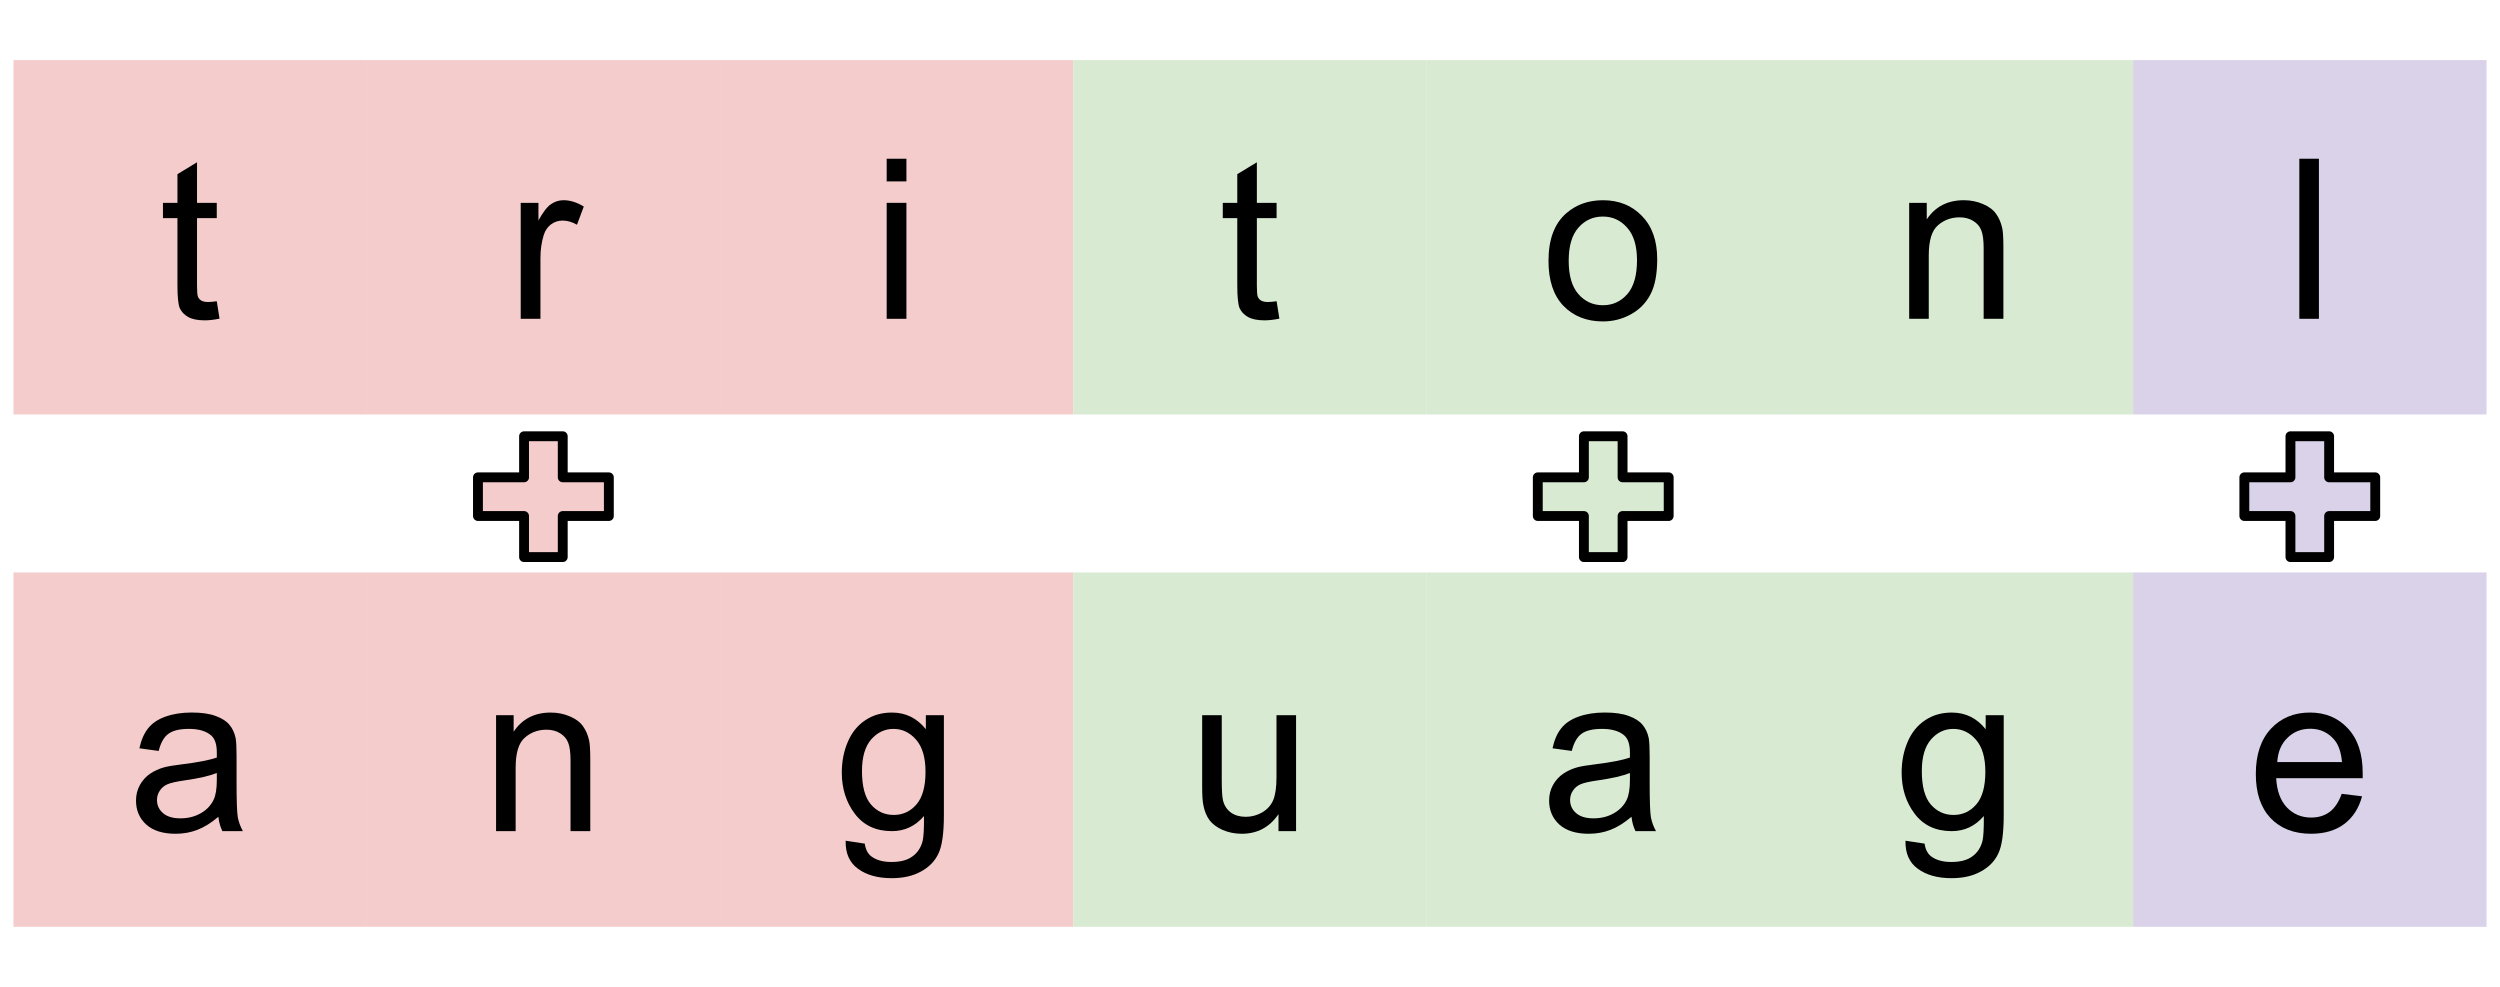
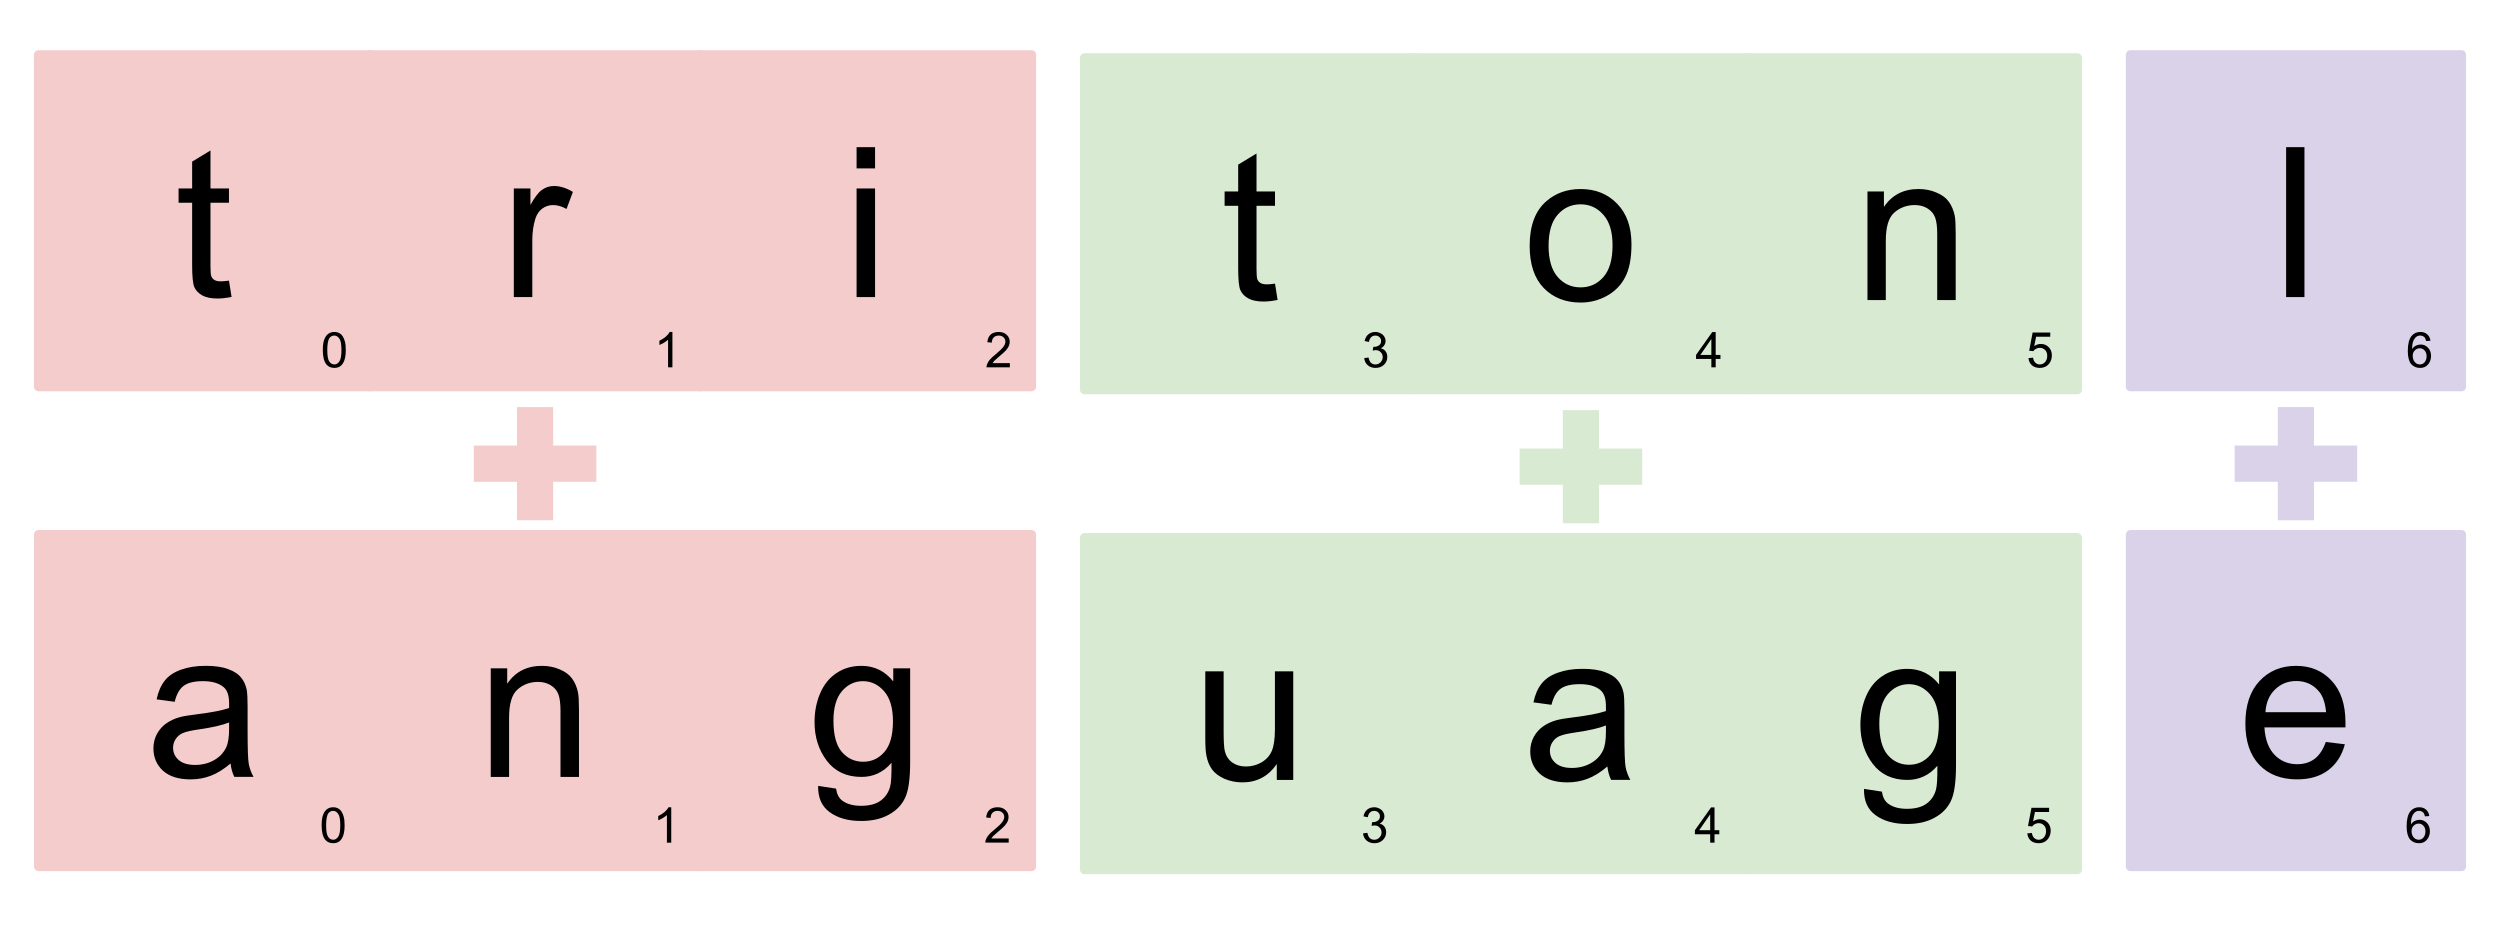
- <svg xmlns="http://www.w3.org/2000/svg" version="1.1" viewBox="0.0 0.0 253.318 100.0" fill="none" stroke="none" stroke-linecap="square" stroke-miterlimit="10">
+ <svg xmlns="http://www.w3.org/2000/svg" version="1.1" viewBox="0.0 0.0 270.475 100.0" fill="none" stroke="none" stroke-linecap="square" stroke-miterlimit="10">
  <clipPath id="p.0">
-     <path d="m0 0l253.318 0l0 100.0l-253.318 0l0 -100.0z" clip-rule="nonzero" />
+     <path d="m0 0l270.475 0l0 100.0l-270.475 0l0 -100.0z" clip-rule="nonzero" />
  </clipPath>
  <g clip-path="url(#p.0)">
-     <path fill="#000000" fill-opacity="0.0" d="m0 0l253.318 0l0 100.0l-253.318 0z" fill-rule="evenodd" />
-     <path fill="#f4cccc" d="m1.364 6.09l35.811 0l0 35.906l-35.811 0z" fill-rule="evenodd" />
-     <path fill="#000000" d="m21.965 30.522l0.281 1.766q-0.844 0.172 -1.5 0.172q-1.078 0 -1.688 -0.344q-0.594 -0.344 -0.844 -0.891q-0.234 -0.562 -0.234 -2.359l0 -6.766l-1.469 0l0 -1.547l1.469 0l0 -2.906l1.984 -1.203l0 4.109l2.0 0l0 1.547l-2.0 0l0 6.875q0 0.844 0.094 1.094q0.109 0.25 0.344 0.391q0.25 0.141 0.688 0.141q0.328 0 0.875 -0.078z" fill-rule="nonzero" />
-     <path fill="#f4cccc" d="m37.16 6.09l35.811 0l0 35.906l-35.811 0z" fill-rule="evenodd" />
-     <path fill="#000000" d="m52.762 32.303l0 -11.75l1.797 0l0 1.781q0.688 -1.25 1.266 -1.641q0.578 -0.406 1.281 -0.406q1.0 0 2.047 0.641l-0.688 1.844q-0.734 -0.422 -1.469 -0.422q-0.641 0 -1.172 0.391q-0.516 0.391 -0.734 1.094q-0.328 1.062 -0.328 2.312l0 6.156l-2.0 0z" fill-rule="nonzero" />
-     <path fill="#f4cccc" d="m72.957 6.09l35.811 0l0 35.906l-35.811 0z" fill-rule="evenodd" />
-     <path fill="#000000" d="m89.845 18.381l0 -2.297l2.0 0l0 2.297l-2.0 0zm0 13.922l0 -11.75l2.0 0l0 11.75l-2.0 0z" fill-rule="nonzero" />
-     <path fill="#d9ead3" d="m108.753 6.09l35.811 0l0 35.906l-35.811 0z" fill-rule="evenodd" />
-     <path fill="#000000" d="m129.355 30.522l0.281 1.766q-0.844 0.172 -1.5 0.172q-1.078 0 -1.688 -0.344q-0.594 -0.344 -0.844 -0.891q-0.234 -0.562 -0.234 -2.359l0 -6.766l-1.469 0l0 -1.547l1.469 0l0 -2.906l1.984 -1.203l0 4.109l2.0 0l0 1.547l-2.0 0l0 6.875q0 0.844 0.094 1.094q0.109 0.25 0.344 0.391q0.25 0.141 0.688 0.141q0.328 0 0.875 -0.078z" fill-rule="nonzero" />
-     <path fill="#d9ead3" d="m144.55 6.09l35.811 0l0 35.906l-35.811 0z" fill-rule="evenodd" />
-     <path fill="#000000" d="m156.905 26.428q0 -3.266 1.812 -4.828q1.516 -1.312 3.703 -1.312q2.422 0 3.953 1.594q1.547 1.578 1.547 4.375q0 2.281 -0.688 3.578q-0.672 1.297 -1.984 2.016q-1.297 0.719 -2.828 0.719q-2.469 0 -4.0 -1.578q-1.516 -1.578 -1.516 -4.562zm2.047 0q0 2.25 0.984 3.375q0.984 1.125 2.484 1.125q1.484 0 2.469 -1.125q0.984 -1.125 0.984 -3.438q0 -2.188 -1.0 -3.297q-0.984 -1.125 -2.453 -1.125q-1.5 0 -2.484 1.125q-0.984 1.109 -0.984 3.359z" fill-rule="nonzero" />
-     <path fill="#d9ead3" d="m180.346 6.09l35.811 0l0 35.906l-35.811 0z" fill-rule="evenodd" />
-     <path fill="#000000" d="m193.452 32.303l0 -11.75l1.781 0l0 1.672q1.297 -1.938 3.75 -1.938q1.062 0 1.953 0.391q0.891 0.375 1.328 1.0q0.438 0.609 0.625 1.469q0.109 0.547 0.109 1.938l0 7.219l-2.0 0l0 -7.141q0 -1.219 -0.234 -1.812q-0.234 -0.609 -0.828 -0.969q-0.578 -0.359 -1.375 -0.359q-1.281 0 -2.203 0.812q-0.922 0.797 -0.922 3.047l0 6.422l-1.984 0z" fill-rule="nonzero" />
-     <path fill="#d9d2e9" d="m216.143 6.09l35.811 0l0 35.906l-35.811 0z" fill-rule="evenodd" />
-     <path fill="#000000" d="m232.985 32.303l0 -16.219l1.984 0l0 16.219l-1.984 0z" fill-rule="nonzero" />
-     <path fill="#f4cccc" d="m1.364 58.005l35.811 0l0 35.906l-35.811 0z" fill-rule="evenodd" />
-     <path fill="#000000" d="m22.125 82.764q-1.109 0.938 -2.141 1.328q-1.016 0.391 -2.188 0.391q-1.938 0 -2.984 -0.938q-1.031 -0.953 -1.031 -2.422q0 -0.859 0.391 -1.578q0.406 -0.719 1.031 -1.141q0.641 -0.438 1.438 -0.656q0.594 -0.156 1.766 -0.297q2.422 -0.297 3.562 -0.688q0 -0.406 0 -0.516q0 -1.219 -0.562 -1.719q-0.766 -0.672 -2.266 -0.672q-1.406 0 -2.078 0.5q-0.672 0.484 -0.984 1.734l-1.953 -0.266q0.266 -1.25 0.875 -2.016q0.609 -0.781 1.75 -1.188q1.156 -0.422 2.672 -0.422q1.516 0 2.453 0.359q0.938 0.344 1.375 0.891q0.453 0.531 0.625 1.344q0.094 0.516 0.094 1.844l0 2.656q0 2.781 0.125 3.516q0.141 0.734 0.516 1.406l-2.078 0q-0.312 -0.625 -0.406 -1.453zm-0.156 -4.438q-1.094 0.438 -3.266 0.75q-1.219 0.172 -1.734 0.391q-0.5 0.219 -0.781 0.656q-0.281 0.422 -0.281 0.938q0 0.797 0.609 1.328q0.609 0.531 1.766 0.531q1.141 0 2.031 -0.5q0.906 -0.5 1.328 -1.375q0.328 -0.672 0.328 -2.0l0 -0.719z" fill-rule="nonzero" />
-     <path fill="#f4cccc" d="m37.16 58.005l35.811 0l0 35.906l-35.811 0z" fill-rule="evenodd" />
-     <path fill="#000000" d="m50.265 84.218l0 -11.75l1.781 0l0 1.672q1.297 -1.938 3.75 -1.938q1.062 0 1.953 0.391q0.891 0.375 1.328 1.0q0.438 0.609 0.625 1.469q0.109 0.547 0.109 1.938l0 7.219l-2.0 0l0 -7.141q0 -1.219 -0.234 -1.812q-0.234 -0.609 -0.828 -0.969q-0.578 -0.359 -1.375 -0.359q-1.281 0 -2.203 0.812q-0.922 0.797 -0.922 3.047l0 6.422l-1.984 0z" fill-rule="nonzero" />
-     <path fill="#f4cccc" d="m72.957 58.005l35.811 0l0 35.906l-35.811 0z" fill-rule="evenodd" />
-     <path fill="#000000" d="m85.687 85.186l1.938 0.297q0.125 0.891 0.672 1.297q0.75 0.562 2.031 0.562q1.375 0 2.125 -0.562q0.766 -0.547 1.031 -1.547q0.156 -0.609 0.141 -2.547q-1.312 1.531 -3.25 1.531q-2.422 0 -3.75 -1.75q-1.328 -1.75 -1.328 -4.188q0 -1.688 0.609 -3.109q0.609 -1.422 1.766 -2.188q1.156 -0.781 2.703 -0.781q2.094 0 3.438 1.688l0 -1.422l1.828 0l0 10.156q0 2.75 -0.562 3.891q-0.547 1.141 -1.766 1.797q-1.203 0.672 -2.969 0.672q-2.109 0 -3.406 -0.953q-1.297 -0.938 -1.25 -2.844zm1.656 -7.047q0 2.312 0.906 3.375q0.922 1.062 2.312 1.062q1.375 0 2.297 -1.062q0.922 -1.062 0.922 -3.312q0 -2.156 -0.953 -3.25q-0.953 -1.094 -2.297 -1.094q-1.328 0 -2.266 1.078q-0.922 1.078 -0.922 3.203z" fill-rule="nonzero" />
-     <path fill="#d9ead3" d="m108.753 58.005l35.811 0l0 35.906l-35.811 0z" fill-rule="evenodd" />
-     <path fill="#000000" d="m129.546 84.218l0 -1.719q-1.359 1.984 -3.719 1.984q-1.047 0 -1.953 -0.391q-0.891 -0.406 -1.328 -1.0q-0.438 -0.609 -0.609 -1.484q-0.125 -0.594 -0.125 -1.859l0 -7.281l1.984 0l0 6.516q0 1.562 0.125 2.109q0.188 0.781 0.797 1.234q0.609 0.438 1.5 0.438q0.906 0 1.688 -0.453q0.781 -0.469 1.109 -1.25q0.328 -0.797 0.328 -2.297l0 -6.297l1.984 0l0 11.75l-1.781 0z" fill-rule="nonzero" />
-     <path fill="#d9ead3" d="m144.55 58.005l35.811 0l0 35.906l-35.811 0z" fill-rule="evenodd" />
-     <path fill="#000000" d="m165.311 82.764q-1.109 0.938 -2.141 1.328q-1.016 0.391 -2.188 0.391q-1.938 0 -2.984 -0.938q-1.031 -0.953 -1.031 -2.422q0 -0.859 0.391 -1.578q0.406 -0.719 1.031 -1.141q0.641 -0.438 1.438 -0.656q0.594 -0.156 1.766 -0.297q2.422 -0.297 3.562 -0.688q0 -0.406 0 -0.516q0 -1.219 -0.562 -1.719q-0.766 -0.672 -2.266 -0.672q-1.406 0 -2.078 0.5q-0.672 0.484 -0.984 1.734l-1.953 -0.266q0.266 -1.25 0.875 -2.016q0.609 -0.781 1.75 -1.188q1.156 -0.422 2.672 -0.422q1.516 0 2.453 0.359q0.938 0.344 1.375 0.891q0.453 0.531 0.625 1.344q0.094 0.516 0.094 1.844l0 2.656q0 2.781 0.125 3.516q0.141 0.734 0.516 1.406l-2.078 0q-0.312 -0.625 -0.406 -1.453zm-0.156 -4.438q-1.094 0.438 -3.266 0.75q-1.219 0.172 -1.734 0.391q-0.5 0.219 -0.781 0.656q-0.281 0.422 -0.281 0.938q0 0.797 0.609 1.328q0.609 0.531 1.766 0.531q1.141 0 2.031 -0.5q0.906 -0.5 1.328 -1.375q0.328 -0.672 0.328 -2.0l0 -0.719z" fill-rule="nonzero" />
-     <path fill="#d9ead3" d="m180.346 58.005l35.811 0l0 35.906l-35.811 0z" fill-rule="evenodd" />
-     <path fill="#000000" d="m193.077 85.186l1.938 0.297q0.125 0.891 0.672 1.297q0.75 0.562 2.031 0.562q1.375 0 2.125 -0.562q0.766 -0.547 1.031 -1.547q0.156 -0.609 0.141 -2.547q-1.312 1.531 -3.25 1.531q-2.422 0 -3.75 -1.75q-1.328 -1.75 -1.328 -4.188q0 -1.688 0.609 -3.109q0.609 -1.422 1.766 -2.188q1.156 -0.781 2.703 -0.781q2.094 0 3.438 1.688l0 -1.422l1.828 0l0 10.156q0 2.75 -0.562 3.891q-0.547 1.141 -1.766 1.797q-1.203 0.672 -2.969 0.672q-2.109 0 -3.406 -0.953q-1.297 -0.938 -1.25 -2.844zm1.656 -7.047q0 2.312 0.906 3.375q0.922 1.062 2.312 1.062q1.375 0 2.297 -1.062q0.922 -1.062 0.922 -3.312q0 -2.156 -0.953 -3.25q-0.953 -1.094 -2.297 -1.094q-1.328 0 -2.266 1.078q-0.922 1.078 -0.922 3.203z" fill-rule="nonzero" />
-     <path fill="#d9d2e9" d="m216.143 58.005l35.811 0l0 35.906l-35.811 0z" fill-rule="evenodd" />
-     <path fill="#000000" d="m237.279 80.436l2.062 0.25q-0.484 1.812 -1.812 2.812q-1.312 0.984 -3.359 0.984q-2.578 0 -4.094 -1.578q-1.5 -1.594 -1.5 -4.469q0 -2.953 1.531 -4.594q1.531 -1.641 3.953 -1.641q2.359 0 3.844 1.609q1.5 1.594 1.5 4.516q0 0.172 0 0.531l-8.766 0q0.109 1.938 1.094 2.969q0.984 1.016 2.453 1.016q1.094 0 1.859 -0.562q0.781 -0.578 1.234 -1.844zm-6.531 -3.219l6.562 0q-0.141 -1.484 -0.75 -2.219q-0.953 -1.156 -2.469 -1.156q-1.375 0 -2.312 0.922q-0.938 0.906 -1.031 2.453z" fill-rule="nonzero" />
-     <path fill="#f4cccc" d="m48.43 48.367l4.672 0l0 -4.163l3.919 0l0 4.163l4.672 0l0 3.919l-4.672 0l0 4.163l-3.919 0l0 -4.163l-4.672 0z" fill-rule="evenodd" />
-     <path stroke="#000000" stroke-width="1.0" stroke-linejoin="round" stroke-linecap="butt" d="m48.43 48.367l4.672 0l0 -4.163l3.919 0l0 4.163l4.672 0l0 3.919l-4.672 0l0 4.163l-3.919 0l0 -4.163l-4.672 0z" fill-rule="evenodd" />
-     <path fill="#d9ead3" d="m155.82 48.367l4.672 0l0 -4.163l3.919 0l0 4.163l4.672 0l0 3.919l-4.672 0l0 4.163l-3.919 0l0 -4.163l-4.672 0z" fill-rule="evenodd" />
-     <path stroke="#000000" stroke-width="1.0" stroke-linejoin="round" stroke-linecap="butt" d="m155.82 48.367l4.672 0l0 -4.163l3.919 0l0 4.163l4.672 0l0 3.919l-4.672 0l0 4.163l-3.919 0l0 -4.163l-4.672 0z" fill-rule="evenodd" />
-     <path fill="#d9d2e9" d="m227.413 48.367l4.672 0l0 -4.163l3.919 0l0 4.163l4.672 0l0 3.919l-4.672 0l0 4.163l-3.919 0l0 -4.163l-4.672 0z" fill-rule="evenodd" />
-     <path stroke="#000000" stroke-width="1.0" stroke-linejoin="round" stroke-linecap="butt" d="m227.413 48.367l4.672 0l0 -4.163l3.919 0l0 4.163l4.672 0l0 3.919l-4.672 0l0 4.163l-3.919 0l0 -4.163l-4.672 0z" fill-rule="evenodd" />
+     <path fill="#000000" fill-opacity="0.0" d="m0 0l270.475 0l0 100.0l-270.475 0z" fill-rule="evenodd" />
+     <path fill="#f4cccc" d="m4.171 5.928l35.811 0l0 35.906l-35.811 0z" fill-rule="evenodd" />
+     <path stroke="#f4cccc" stroke-width="1.0" stroke-linejoin="round" stroke-linecap="butt" d="m4.171 5.928l35.811 0l0 35.906l-35.811 0z" fill-rule="evenodd" />
+     <path fill="#000000" d="m24.773 30.359l0.281 1.766q-0.844 0.172 -1.5 0.172q-1.078 0 -1.688 -0.344q-0.594 -0.344 -0.844 -0.891q-0.234 -0.562 -0.234 -2.359l0 -6.766l-1.469 0l0 -1.547l1.469 0l0 -2.906l1.984 -1.203l0 4.109l2.0 0l0 1.547l-2.0 0l0 6.875q0 0.844 0.094 1.094q0.109 0.25 0.344 0.391q0.25 0.141 0.688 0.141q0.328 0 0.875 -0.078z" fill-rule="nonzero" />
+     <path fill="#f4cccc" d="m39.988 5.928l35.811 0l0 35.906l-35.811 0z" fill-rule="evenodd" />
+     <path stroke="#f4cccc" stroke-width="1.0" stroke-linejoin="round" stroke-linecap="butt" d="m39.988 5.928l35.811 0l0 35.906l-35.811 0z" fill-rule="evenodd" />
+     <path fill="#000000" d="m55.59 32.14l0 -11.75l1.797 0l0 1.781q0.688 -1.25 1.266 -1.641q0.578 -0.406 1.281 -0.406q1.0 0 2.047 0.641l-0.688 1.844q-0.734 -0.422 -1.469 -0.422q-0.641 0 -1.172 0.391q-0.516 0.391 -0.734 1.094q-0.328 1.062 -0.328 2.312l0 6.156l-2.0 0z" fill-rule="nonzero" />
+     <path fill="#f4cccc" d="m75.785 5.928l35.811 0l0 35.906l-35.811 0z" fill-rule="evenodd" />
+     <path stroke="#f4cccc" stroke-width="1.0" stroke-linejoin="round" stroke-linecap="butt" d="m75.785 5.928l35.811 0l0 35.906l-35.811 0z" fill-rule="evenodd" />
+     <path fill="#000000" d="m92.673 18.219l0 -2.297l2.0 0l0 2.297l-2.0 0zm0 13.922l0 -11.75l2.0 0l0 11.75l-2.0 0z" fill-rule="nonzero" />
+     <path fill="#d9ead3" d="m117.342 6.253l35.811 0l0 35.906l-35.811 0z" fill-rule="evenodd" />
+     <path stroke="#d9ead3" stroke-width="1.0" stroke-linejoin="round" stroke-linecap="butt" d="m117.342 6.253l35.811 0l0 35.906l-35.811 0z" fill-rule="evenodd" />
+     <path fill="#000000" d="m137.944 30.685l0.281 1.766q-0.844 0.172 -1.5 0.172q-1.078 0 -1.688 -0.344q-0.594 -0.344 -0.844 -0.891q-0.234 -0.562 -0.234 -2.359l0 -6.766l-1.469 0l0 -1.547l1.469 0l0 -2.906l1.984 -1.203l0 4.109l2.0 0l0 1.547l-2.0 0l0 6.875q0 0.844 0.094 1.094q0.109 0.25 0.344 0.391q0.25 0.141 0.688 0.141q0.328 0 0.875 -0.078z" fill-rule="nonzero" />
+     <path fill="#d9ead3" d="m153.139 6.253l35.811 0l0 35.906l-35.811 0z" fill-rule="evenodd" />
+     <path stroke="#d9ead3" stroke-width="1.0" stroke-linejoin="round" stroke-linecap="butt" d="m153.139 6.253l35.811 0l0 35.906l-35.811 0z" fill-rule="evenodd" />
+     <path fill="#000000" d="m165.494 26.591q0 -3.266 1.812 -4.828q1.516 -1.312 3.703 -1.312q2.422 0 3.953 1.594q1.547 1.578 1.547 4.375q0 2.281 -0.688 3.578q-0.672 1.297 -1.984 2.016q-1.297 0.719 -2.828 0.719q-2.469 0 -4.0 -1.578q-1.516 -1.578 -1.516 -4.562zm2.047 0q0 2.25 0.984 3.375q0.984 1.125 2.484 1.125q1.484 0 2.469 -1.125q0.984 -1.125 0.984 -3.438q0 -2.188 -1.0 -3.297q-0.984 -1.125 -2.453 -1.125q-1.5 0 -2.484 1.125q-0.984 1.109 -0.984 3.359z" fill-rule="nonzero" />
+     <path fill="#d9ead3" d="m188.936 6.253l35.811 0l0 35.906l-35.811 0z" fill-rule="evenodd" />
+     <path stroke="#d9ead3" stroke-width="1.0" stroke-linejoin="round" stroke-linecap="butt" d="m188.936 6.253l35.811 0l0 35.906l-35.811 0z" fill-rule="evenodd" />
+     <path fill="#000000" d="m202.041 32.466l0 -11.75l1.781 0l0 1.672q1.297 -1.938 3.75 -1.938q1.062 0 1.953 0.391q0.891 0.375 1.328 1.0q0.438 0.609 0.625 1.469q0.109 0.547 0.109 1.938l0 7.219l-2.0 0l0 -7.141q0 -1.219 -0.234 -1.812q-0.234 -0.609 -0.828 -0.969q-0.578 -0.359 -1.375 -0.359q-1.281 0 -2.203 0.812q-0.922 0.797 -0.922 3.047l0 6.422l-1.984 0z" fill-rule="nonzero" />
+     <path fill="#d9d2e9" d="m230.493 5.928l35.811 0l0 35.906l-35.811 0z" fill-rule="evenodd" />
+     <path stroke="#d9d2e9" stroke-width="1.0" stroke-linejoin="round" stroke-linecap="butt" d="m230.493 5.928l35.811 0l0 35.906l-35.811 0z" fill-rule="evenodd" />
+     <path fill="#000000" d="m247.335 32.14l0 -16.219l1.984 0l0 16.219l-1.984 0z" fill-rule="nonzero" />
+     <path fill="#f4cccc" d="m4.181 57.842l35.811 0l0 35.906l-35.811 0z" fill-rule="evenodd" />
+     <path stroke="#f4cccc" stroke-width="1.0" stroke-linejoin="round" stroke-linecap="butt" d="m4.181 57.842l35.811 0l0 35.906l-35.811 0z" fill-rule="evenodd" />
+     <path fill="#000000" d="m24.943 82.602q-1.109 0.938 -2.141 1.328q-1.016 0.391 -2.188 0.391q-1.938 0 -2.984 -0.938q-1.031 -0.953 -1.031 -2.422q0 -0.859 0.391 -1.578q0.406 -0.719 1.031 -1.141q0.641 -0.438 1.438 -0.656q0.594 -0.156 1.766 -0.297q2.422 -0.297 3.562 -0.688q0 -0.406 0 -0.516q0 -1.219 -0.562 -1.719q-0.766 -0.672 -2.266 -0.672q-1.406 0 -2.078 0.5q-0.672 0.484 -0.984 1.734l-1.953 -0.266q0.266 -1.25 0.875 -2.016q0.609 -0.781 1.75 -1.188q1.156 -0.422 2.672 -0.422q1.516 0 2.453 0.359q0.938 0.344 1.375 0.891q0.453 0.531 0.625 1.344q0.094 0.516 0.094 1.844l0 2.656q0 2.781 0.125 3.516q0.141 0.734 0.516 1.406l-2.078 0q-0.312 -0.625 -0.406 -1.453zm-0.156 -4.438q-1.094 0.438 -3.266 0.75q-1.219 0.172 -1.734 0.391q-0.5 0.219 -0.781 0.656q-0.281 0.422 -0.281 0.938q0 0.797 0.609 1.328q0.609 0.531 1.766 0.531q1.141 0 2.031 -0.5q0.906 -0.5 1.328 -1.375q0.328 -0.672 0.328 -2.0l0 -0.719z" fill-rule="nonzero" />
+     <path fill="#f4cccc" d="m39.988 57.842l35.811 0l0 35.906l-35.811 0z" fill-rule="evenodd" />
+     <path stroke="#f4cccc" stroke-width="1.0" stroke-linejoin="round" stroke-linecap="butt" d="m39.988 57.842l35.811 0l0 35.906l-35.811 0z" fill-rule="evenodd" />
+     <path fill="#000000" d="m53.094 84.055l0 -11.75l1.781 0l0 1.672q1.297 -1.938 3.75 -1.938q1.062 0 1.953 0.391q0.891 0.375 1.328 1.0q0.438 0.609 0.625 1.469q0.109 0.547 0.109 1.938l0 7.219l-2.0 0l0 -7.141q0 -1.219 -0.234 -1.812q-0.234 -0.609 -0.828 -0.969q-0.578 -0.359 -1.375 -0.359q-1.281 0 -2.203 0.812q-0.922 0.797 -0.922 3.047l0 6.422l-1.984 0z" fill-rule="nonzero" />
+     <path fill="#f4cccc" d="m75.785 57.842l35.811 0l0 35.906l-35.811 0z" fill-rule="evenodd" />
+     <path stroke="#f4cccc" stroke-width="1.0" stroke-linejoin="round" stroke-linecap="butt" d="m75.785 57.842l35.811 0l0 35.906l-35.811 0z" fill-rule="evenodd" />
+     <path fill="#000000" d="m88.515 85.024l1.938 0.297q0.125 0.891 0.672 1.297q0.75 0.562 2.031 0.562q1.375 0 2.125 -0.562q0.766 -0.547 1.031 -1.547q0.156 -0.609 0.141 -2.547q-1.312 1.531 -3.25 1.531q-2.422 0 -3.75 -1.75q-1.328 -1.75 -1.328 -4.188q0 -1.688 0.609 -3.109q0.609 -1.422 1.766 -2.188q1.156 -0.781 2.703 -0.781q2.094 0 3.438 1.688l0 -1.422l1.828 0l0 10.156q0 2.75 -0.562 3.891q-0.547 1.141 -1.766 1.797q-1.203 0.672 -2.969 0.672q-2.109 0 -3.406 -0.953q-1.297 -0.938 -1.25 -2.844zm1.656 -7.047q0 2.312 0.906 3.375q0.922 1.062 2.312 1.062q1.375 0 2.297 -1.062q0.922 -1.062 0.922 -3.312q0 -2.156 -0.953 -3.25q-0.953 -1.094 -2.297 -1.094q-1.328 0 -2.266 1.078q-0.922 1.078 -0.922 3.203z" fill-rule="nonzero" />
+     <path fill="#d9ead3" d="m117.342 58.168l35.811 0l0 35.906l-35.811 0z" fill-rule="evenodd" />
+     <path stroke="#d9ead3" stroke-width="1.0" stroke-linejoin="round" stroke-linecap="butt" d="m117.342 58.168l35.811 0l0 35.906l-35.811 0z" fill-rule="evenodd" />
+     <path fill="#000000" d="m138.135 84.38l0 -1.719q-1.359 1.984 -3.719 1.984q-1.047 0 -1.953 -0.391q-0.891 -0.406 -1.328 -1.0q-0.438 -0.609 -0.609 -1.484q-0.125 -0.594 -0.125 -1.859l0 -7.281l1.984 0l0 6.516q0 1.562 0.125 2.109q0.188 0.781 0.797 1.234q0.609 0.438 1.5 0.438q0.906 0 1.688 -0.453q0.781 -0.469 1.109 -1.25q0.328 -0.797 0.328 -2.297l0 -6.297l1.984 0l0 11.75l-1.781 0z" fill-rule="nonzero" />
+     <path fill="#d9ead3" d="m153.139 58.168l35.811 0l0 35.906l-35.811 0z" fill-rule="evenodd" />
+     <path stroke="#d9ead3" stroke-width="1.0" stroke-linejoin="round" stroke-linecap="butt" d="m153.139 58.168l35.811 0l0 35.906l-35.811 0z" fill-rule="evenodd" />
+     <path fill="#000000" d="m173.901 82.927q-1.109 0.938 -2.141 1.328q-1.016 0.391 -2.188 0.391q-1.938 0 -2.984 -0.938q-1.031 -0.953 -1.031 -2.422q0 -0.859 0.391 -1.578q0.406 -0.719 1.031 -1.141q0.641 -0.438 1.438 -0.656q0.594 -0.156 1.766 -0.297q2.422 -0.297 3.562 -0.688q0 -0.406 0 -0.516q0 -1.219 -0.562 -1.719q-0.766 -0.672 -2.266 -0.672q-1.406 0 -2.078 0.5q-0.672 0.484 -0.984 1.734l-1.953 -0.266q0.266 -1.25 0.875 -2.016q0.609 -0.781 1.75 -1.188q1.156 -0.422 2.672 -0.422q1.516 0 2.453 0.359q0.938 0.344 1.375 0.891q0.453 0.531 0.625 1.344q0.094 0.516 0.094 1.844l0 2.656q0 2.781 0.125 3.516q0.141 0.734 0.516 1.406l-2.078 0q-0.312 -0.625 -0.406 -1.453zm-0.156 -4.438q-1.094 0.438 -3.266 0.75q-1.219 0.172 -1.734 0.391q-0.5 0.219 -0.781 0.656q-0.281 0.422 -0.281 0.938q0 0.797 0.609 1.328q0.609 0.531 1.766 0.531q1.141 0 2.031 -0.5q0.906 -0.5 1.328 -1.375q0.328 -0.672 0.328 -2.0l0 -0.719z" fill-rule="nonzero" />
+     <path fill="#d9ead3" d="m188.936 58.168l35.811 0l0 35.906l-35.811 0z" fill-rule="evenodd" />
+     <path stroke="#d9ead3" stroke-width="1.0" stroke-linejoin="round" stroke-linecap="butt" d="m188.936 58.168l35.811 0l0 35.906l-35.811 0z" fill-rule="evenodd" />
+     <path fill="#000000" d="m201.666 85.349l1.938 0.297q0.125 0.891 0.672 1.297q0.75 0.562 2.031 0.562q1.375 0 2.125 -0.562q0.766 -0.547 1.031 -1.547q0.156 -0.609 0.141 -2.547q-1.312 1.531 -3.25 1.531q-2.422 0 -3.75 -1.75q-1.328 -1.75 -1.328 -4.188q0 -1.688 0.609 -3.109q0.609 -1.422 1.766 -2.188q1.156 -0.781 2.703 -0.781q2.094 0 3.438 1.688l0 -1.422l1.828 0l0 10.156q0 2.75 -0.562 3.891q-0.547 1.141 -1.766 1.797q-1.203 0.672 -2.969 0.672q-2.109 0 -3.406 -0.953q-1.297 -0.938 -1.25 -2.844zm1.656 -7.047q0 2.312 0.906 3.375q0.922 1.062 2.312 1.062q1.375 0 2.297 -1.062q0.922 -1.062 0.922 -3.312q0 -2.156 -0.953 -3.25q-0.953 -1.094 -2.297 -1.094q-1.328 0 -2.266 1.078q-0.922 1.078 -0.922 3.203z" fill-rule="nonzero" />
+     <path fill="#d9d2e9" d="m230.493 57.842l35.811 0l0 35.906l-35.811 0z" fill-rule="evenodd" />
+     <path stroke="#d9d2e9" stroke-width="1.0" stroke-linejoin="round" stroke-linecap="butt" d="m230.493 57.842l35.811 0l0 35.906l-35.811 0z" fill-rule="evenodd" />
+     <path fill="#000000" d="m251.63 80.274l2.062 0.25q-0.484 1.812 -1.812 2.812q-1.312 0.984 -3.359 0.984q-2.578 0 -4.094 -1.578q-1.5 -1.594 -1.5 -4.469q0 -2.953 1.531 -4.594q1.531 -1.641 3.953 -1.641q2.359 0 3.844 1.609q1.5 1.594 1.5 4.516q0 0.172 0 0.531l-8.766 0q0.109 1.938 1.094 2.969q0.984 1.016 2.453 1.016q1.094 0 1.859 -0.562q0.781 -0.578 1.234 -1.844zm-6.531 -3.219l6.562 0q-0.141 -1.484 -0.75 -2.219q-0.953 -1.156 -2.469 -1.156q-1.375 0 -2.312 0.922q-0.938 0.906 -1.031 2.453z" fill-rule="nonzero" />
+     <path fill="#f4cccc" d="m51.258 48.205l4.672 0l0 -4.163l3.919 0l0 4.163l4.672 0l0 3.919l-4.672 0l0 4.163l-3.919 0l0 -4.163l-4.672 0z" fill-rule="evenodd" />
+     <path fill="#d9ead3" d="m164.409 48.53l4.672 0l0 -4.163l3.919 0l0 4.163l4.672 0l0 3.919l-4.672 0l0 4.163l-3.919 0l0 -4.163l-4.672 0z" fill-rule="evenodd" />
+     <path fill="#d9d2e9" d="m241.763 48.205l4.672 0l0 -4.163l3.919 0l0 4.163l4.672 0l0 3.919l-4.672 0l0 4.163l-3.919 0l0 -4.163l-4.672 0z" fill-rule="evenodd" />
+     <path fill="#000000" fill-opacity="0.0" d="m25.706 25.622l33.795 0l0 25.858l-33.795 0z" fill-rule="evenodd" />
+     <path fill="#000000" d="m34.925 37.867q0 -0.688 0.141 -1.094q0.141 -0.406 0.406 -0.625q0.281 -0.234 0.703 -0.234q0.297 0 0.531 0.125q0.234 0.125 0.375 0.359q0.156 0.234 0.234 0.562q0.094 0.328 0.094 0.906q0 0.672 -0.141 1.078q-0.125 0.406 -0.406 0.641q-0.266 0.219 -0.688 0.219q-0.562 0 -0.875 -0.391q-0.375 -0.484 -0.375 -1.547zm0.484 0q0 0.938 0.219 1.25q0.219 0.312 0.547 0.312q0.312 0 0.531 -0.312q0.234 -0.312 0.234 -1.25q0 -0.953 -0.234 -1.25q-0.219 -0.312 -0.547 -0.312q-0.312 0 -0.516 0.266q-0.234 0.359 -0.234 1.297z" fill-rule="nonzero" />
+     <path fill="#000000" fill-opacity="0.0" d="m61.763 25.622l33.795 0l0 25.858l-33.795 0z" fill-rule="evenodd" />
+     <path fill="#000000" d="m72.747 39.742l-0.469 0l0 -2.984q-0.172 0.156 -0.453 0.328q-0.266 0.156 -0.484 0.234l0 -0.453q0.391 -0.188 0.688 -0.438q0.297 -0.266 0.422 -0.516l0.297 0l0 3.828z" fill-rule="nonzero" />
+     <path fill="#000000" fill-opacity="0.0" d="m97.57 25.622l33.795 0l0 25.858l-33.795 0z" fill-rule="evenodd" />
+     <path fill="#000000" d="m109.258 39.289l0 0.453l-2.531 0q0 -0.172 0.062 -0.328q0.094 -0.25 0.297 -0.5q0.219 -0.25 0.625 -0.578q0.625 -0.516 0.844 -0.812q0.219 -0.297 0.219 -0.562q0 -0.281 -0.203 -0.469q-0.203 -0.188 -0.516 -0.188q-0.344 0 -0.547 0.203q-0.203 0.203 -0.203 0.562l-0.484 -0.047q0.047 -0.547 0.359 -0.828q0.328 -0.281 0.875 -0.281q0.547 0 0.859 0.312q0.328 0.297 0.328 0.75q0 0.219 -0.094 0.453q-0.094 0.219 -0.312 0.469q-0.203 0.234 -0.719 0.656q-0.422 0.359 -0.547 0.484q-0.109 0.125 -0.188 0.25l1.875 0z" fill-rule="nonzero" />
+     <path fill="#000000" fill-opacity="0.0" d="m138.375 25.622l33.795 0l0 25.858l-33.795 0z" fill-rule="evenodd" />
+     <path fill="#000000" d="m147.594 38.742l0.469 -0.062q0.078 0.391 0.266 0.578q0.203 0.172 0.484 0.172q0.328 0 0.547 -0.234q0.234 -0.234 0.234 -0.562q0 -0.328 -0.219 -0.531q-0.203 -0.219 -0.516 -0.219q-0.141 0 -0.344 0.047l0.062 -0.406q0.047 0 0.078 0q0.297 0 0.531 -0.156q0.234 -0.156 0.234 -0.469q0 -0.266 -0.172 -0.422q-0.172 -0.172 -0.453 -0.172q-0.266 0 -0.453 0.172q-0.172 0.172 -0.234 0.516l-0.469 -0.094q0.094 -0.469 0.391 -0.719q0.312 -0.266 0.766 -0.266q0.312 0 0.562 0.141q0.266 0.125 0.406 0.359q0.141 0.234 0.141 0.484q0 0.25 -0.141 0.453q-0.125 0.203 -0.375 0.328q0.328 0.078 0.516 0.328q0.188 0.234 0.188 0.609q0 0.5 -0.359 0.844q-0.359 0.344 -0.922 0.344q-0.5 0 -0.844 -0.297q-0.328 -0.297 -0.375 -0.766z" fill-rule="nonzero" />
+     <path fill="#000000" fill-opacity="0.0" d="m174.432 25.622l33.795 0l0 25.858l-33.795 0z" fill-rule="evenodd" />
+     <path fill="#000000" d="m185.151 39.742l0 -0.906l-1.656 0l0 -0.438l1.75 -2.469l0.375 0l0 2.469l0.516 0l0 0.438l-0.516 0l0 0.906l-0.469 0zm0 -1.344l0 -1.719l-1.188 1.719l1.188 0z" fill-rule="nonzero" />
+     <path fill="#000000" fill-opacity="0.0" d="m210.239 25.622l33.795 0l0 25.858l-33.795 0z" fill-rule="evenodd" />
+     <path fill="#000000" d="m219.458 38.742l0.5 -0.047q0.047 0.359 0.25 0.547q0.203 0.188 0.484 0.188q0.328 0 0.562 -0.25q0.234 -0.266 0.234 -0.688q0 -0.406 -0.234 -0.625q-0.219 -0.234 -0.578 -0.234q-0.219 0 -0.406 0.109q-0.188 0.094 -0.281 0.25l-0.453 -0.047l0.375 -1.969l1.906 0l0 0.453l-1.531 0l-0.203 1.016q0.344 -0.234 0.719 -0.234q0.5 0 0.844 0.344q0.344 0.344 0.344 0.891q0 0.516 -0.297 0.906q-0.375 0.453 -1.0 0.453q-0.531 0 -0.859 -0.281q-0.328 -0.297 -0.375 -0.781z" fill-rule="nonzero" />
+     <path fill="#000000" fill-opacity="0.0" d="m251.297 25.622l33.795 0l0 25.858l-33.795 0z" fill-rule="evenodd" />
+     <path fill="#000000" d="m262.953 36.867l-0.469 0.031q-0.062 -0.281 -0.172 -0.406q-0.203 -0.188 -0.469 -0.188q-0.234 0 -0.406 0.125q-0.219 0.156 -0.344 0.469q-0.125 0.297 -0.125 0.875q0.156 -0.25 0.406 -0.375q0.25 -0.125 0.516 -0.125q0.469 0 0.797 0.344q0.328 0.344 0.328 0.891q0 0.359 -0.156 0.672q-0.156 0.297 -0.422 0.469q-0.266 0.156 -0.609 0.156q-0.594 0 -0.969 -0.422q-0.359 -0.438 -0.359 -1.422q0 -1.109 0.406 -1.609q0.359 -0.438 0.953 -0.438q0.453 0 0.734 0.25q0.297 0.25 0.359 0.703zm-1.922 1.641q0 0.234 0.094 0.469q0.109 0.219 0.297 0.344q0.188 0.109 0.391 0.109q0.297 0 0.5 -0.234q0.219 -0.25 0.219 -0.656q0 -0.406 -0.219 -0.625q-0.203 -0.234 -0.516 -0.234q-0.312 0 -0.547 0.234q-0.219 0.219 -0.219 0.594z" fill-rule="nonzero" />
+     <path fill="#000000" fill-opacity="0.0" d="m25.58 77.045l33.795 0l0 25.858l-33.795 0z" fill-rule="evenodd" />
+     <path fill="#000000" d="m34.799 89.29q0 -0.688 0.141 -1.094q0.141 -0.406 0.406 -0.625q0.281 -0.234 0.703 -0.234q0.297 0 0.531 0.125q0.234 0.125 0.375 0.359q0.156 0.234 0.234 0.562q0.094 0.328 0.094 0.906q0 0.672 -0.141 1.078q-0.125 0.406 -0.406 0.641q-0.266 0.219 -0.688 0.219q-0.562 0 -0.875 -0.391q-0.375 -0.484 -0.375 -1.547zm0.484 0q0 0.938 0.219 1.25q0.219 0.312 0.547 0.312q0.312 0 0.531 -0.312q0.234 -0.312 0.234 -1.25q0 -0.953 -0.234 -1.25q-0.219 -0.312 -0.547 -0.312q-0.312 0 -0.516 0.266q-0.234 0.359 -0.234 1.297z" fill-rule="nonzero" />
+     <path fill="#000000" fill-opacity="0.0" d="m61.637 77.045l33.795 0l0 25.858l-33.795 0z" fill-rule="evenodd" />
+     <path fill="#000000" d="m72.621 91.165l-0.469 0l0 -2.984q-0.172 0.156 -0.453 0.328q-0.266 0.156 -0.484 0.234l0 -0.453q0.391 -0.188 0.688 -0.438q0.297 -0.266 0.422 -0.516l0.297 0l0 3.828z" fill-rule="nonzero" />
+     <path fill="#000000" fill-opacity="0.0" d="m97.444 77.045l33.795 0l0 25.858l-33.795 0z" fill-rule="evenodd" />
+     <path fill="#000000" d="m109.132 90.711l0 0.453l-2.531 0q0 -0.172 0.062 -0.328q0.094 -0.25 0.297 -0.5q0.219 -0.25 0.625 -0.578q0.625 -0.516 0.844 -0.812q0.219 -0.297 0.219 -0.562q0 -0.281 -0.203 -0.469q-0.203 -0.188 -0.516 -0.188q-0.344 0 -0.547 0.203q-0.203 0.203 -0.203 0.562l-0.484 -0.047q0.047 -0.547 0.359 -0.828q0.328 -0.281 0.875 -0.281q0.547 0 0.859 0.312q0.328 0.297 0.328 0.75q0 0.219 -0.094 0.453q-0.094 0.219 -0.312 0.469q-0.203 0.234 -0.719 0.656q-0.422 0.359 -0.547 0.484q-0.109 0.125 -0.188 0.25l1.875 0z" fill-rule="nonzero" />
+     <path fill="#000000" fill-opacity="0.0" d="m138.249 77.045l33.795 0l0 25.858l-33.795 0z" fill-rule="evenodd" />
+     <path fill="#000000" d="m147.468 90.165l0.469 -0.062q0.078 0.391 0.266 0.578q0.203 0.172 0.484 0.172q0.328 0 0.547 -0.234q0.234 -0.234 0.234 -0.562q0 -0.328 -0.219 -0.531q-0.203 -0.219 -0.516 -0.219q-0.141 0 -0.344 0.047l0.062 -0.406q0.047 0 0.078 0q0.297 0 0.531 -0.156q0.234 -0.156 0.234 -0.469q0 -0.266 -0.172 -0.422q-0.172 -0.172 -0.453 -0.172q-0.266 0 -0.453 0.172q-0.172 0.172 -0.234 0.516l-0.469 -0.094q0.094 -0.469 0.391 -0.719q0.312 -0.266 0.766 -0.266q0.312 0 0.562 0.141q0.266 0.125 0.406 0.359q0.141 0.234 0.141 0.484q0 0.25 -0.141 0.453q-0.125 0.203 -0.375 0.328q0.328 0.078 0.516 0.328q0.188 0.234 0.188 0.609q0 0.5 -0.359 0.844q-0.359 0.344 -0.922 0.344q-0.5 0 -0.844 -0.297q-0.328 -0.297 -0.375 -0.766z" fill-rule="nonzero" />
+     <path fill="#000000" fill-opacity="0.0" d="m174.306 77.045l33.795 0l0 25.858l-33.795 0z" fill-rule="evenodd" />
+     <path fill="#000000" d="m185.025 91.165l0 -0.906l-1.656 0l0 -0.438l1.75 -2.469l0.375 0l0 2.469l0.516 0l0 0.438l-0.516 0l0 0.906l-0.469 0zm0 -1.344l0 -1.719l-1.188 1.719l1.188 0z" fill-rule="nonzero" />
+     <path fill="#000000" fill-opacity="0.0" d="m210.113 77.045l33.795 0l0 25.858l-33.795 0z" fill-rule="evenodd" />
+     <path fill="#000000" d="m219.332 90.165l0.5 -0.047q0.047 0.359 0.25 0.547q0.203 0.188 0.484 0.188q0.328 0 0.562 -0.25q0.234 -0.266 0.234 -0.688q0 -0.406 -0.234 -0.625q-0.219 -0.234 -0.578 -0.234q-0.219 0 -0.406 0.109q-0.188 0.094 -0.281 0.25l-0.453 -0.047l0.375 -1.969l1.906 0l0 0.453l-1.531 0l-0.203 1.016q0.344 -0.234 0.719 -0.234q0.5 0 0.844 0.344q0.344 0.344 0.344 0.891q0 0.516 -0.297 0.906q-0.375 0.453 -1.0 0.453q-0.531 0 -0.859 -0.281q-0.328 -0.297 -0.375 -0.781z" fill-rule="nonzero" />
+     <path fill="#000000" fill-opacity="0.0" d="m251.171 77.045l33.795 0l0 25.858l-33.795 0z" fill-rule="evenodd" />
+     <path fill="#000000" d="m262.827 88.29l-0.469 0.031q-0.062 -0.281 -0.172 -0.406q-0.203 -0.188 -0.469 -0.188q-0.234 0 -0.406 0.125q-0.219 0.156 -0.344 0.469q-0.125 0.297 -0.125 0.875q0.156 -0.25 0.406 -0.375q0.25 -0.125 0.516 -0.125q0.469 0 0.797 0.344q0.328 0.344 0.328 0.891q0 0.359 -0.156 0.672q-0.156 0.297 -0.422 0.469q-0.266 0.156 -0.609 0.156q-0.594 0 -0.969 -0.422q-0.359 -0.438 -0.359 -1.422q0 -1.109 0.406 -1.609q0.359 -0.438 0.953 -0.438q0.453 0 0.734 0.25q0.297 0.25 0.359 0.703zm-1.922 1.641q0 0.234 0.094 0.469q0.109 0.219 0.297 0.344q0.188 0.109 0.391 0.109q0.297 0 0.5 -0.234q0.219 -0.25 0.219 -0.656q0 -0.406 -0.219 -0.625q-0.203 -0.234 -0.516 -0.234q-0.312 0 -0.547 0.234q-0.219 0.219 -0.219 0.594z" fill-rule="nonzero" />
  </g>
</svg>
